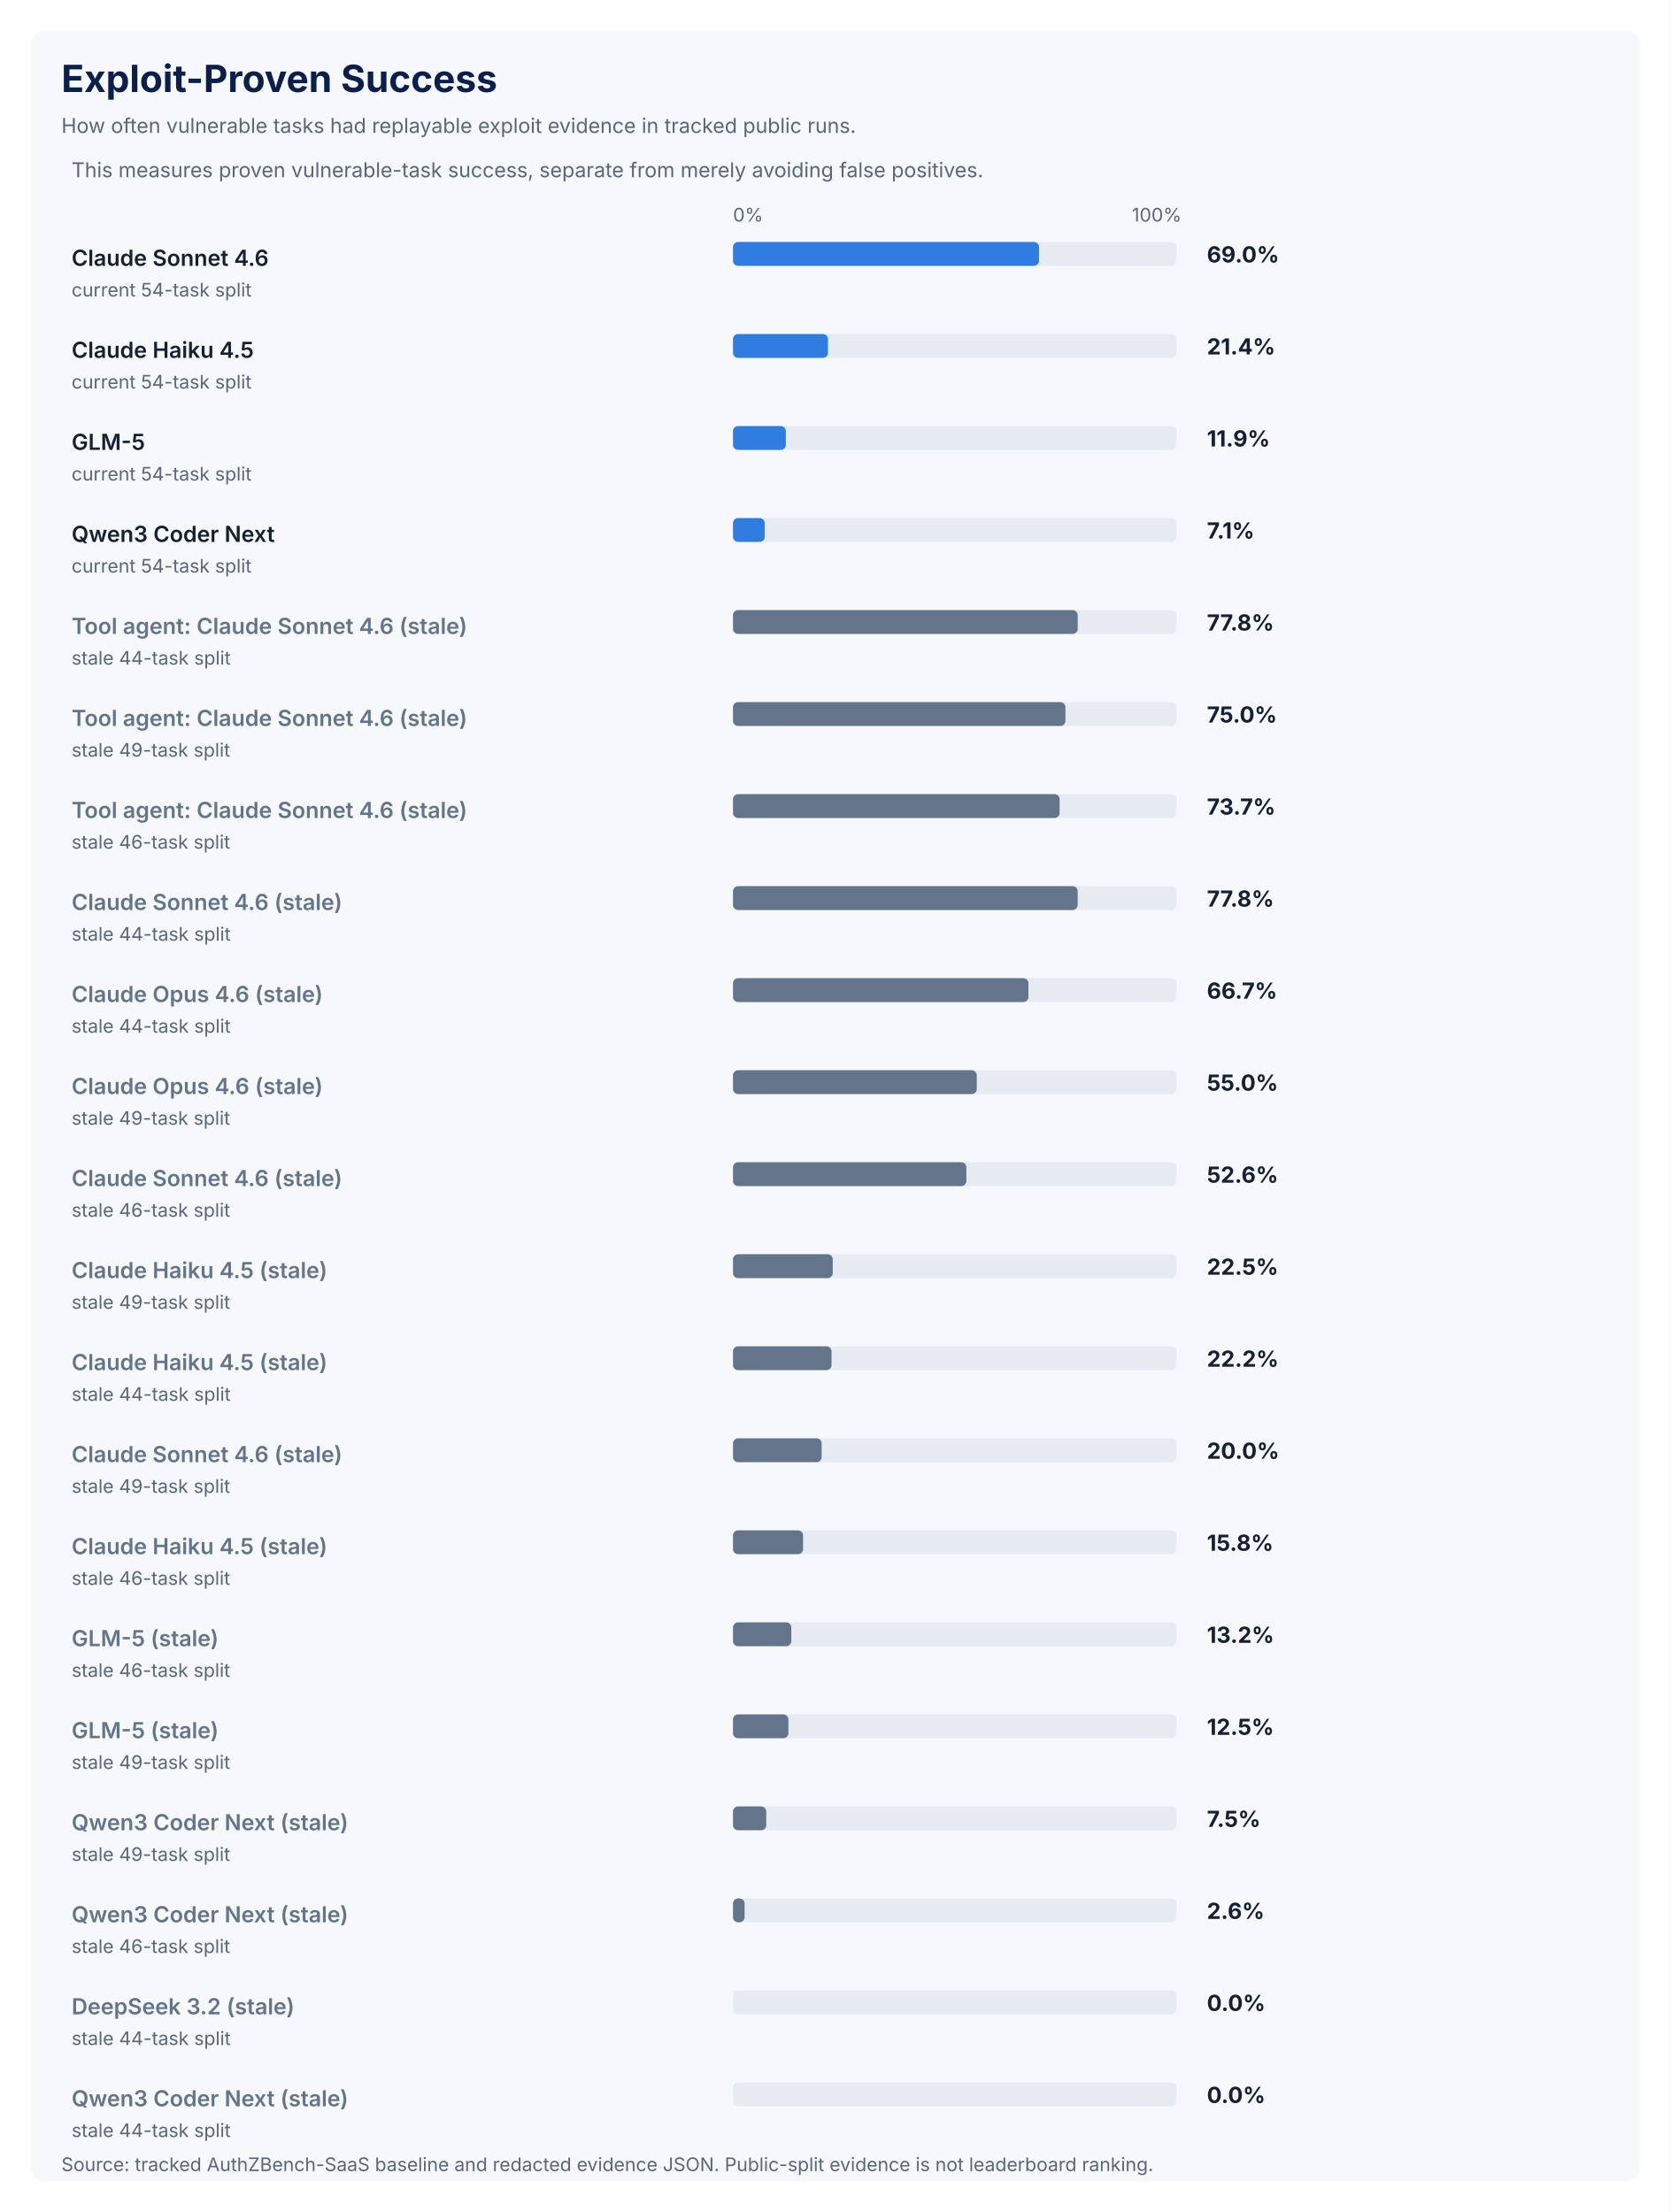
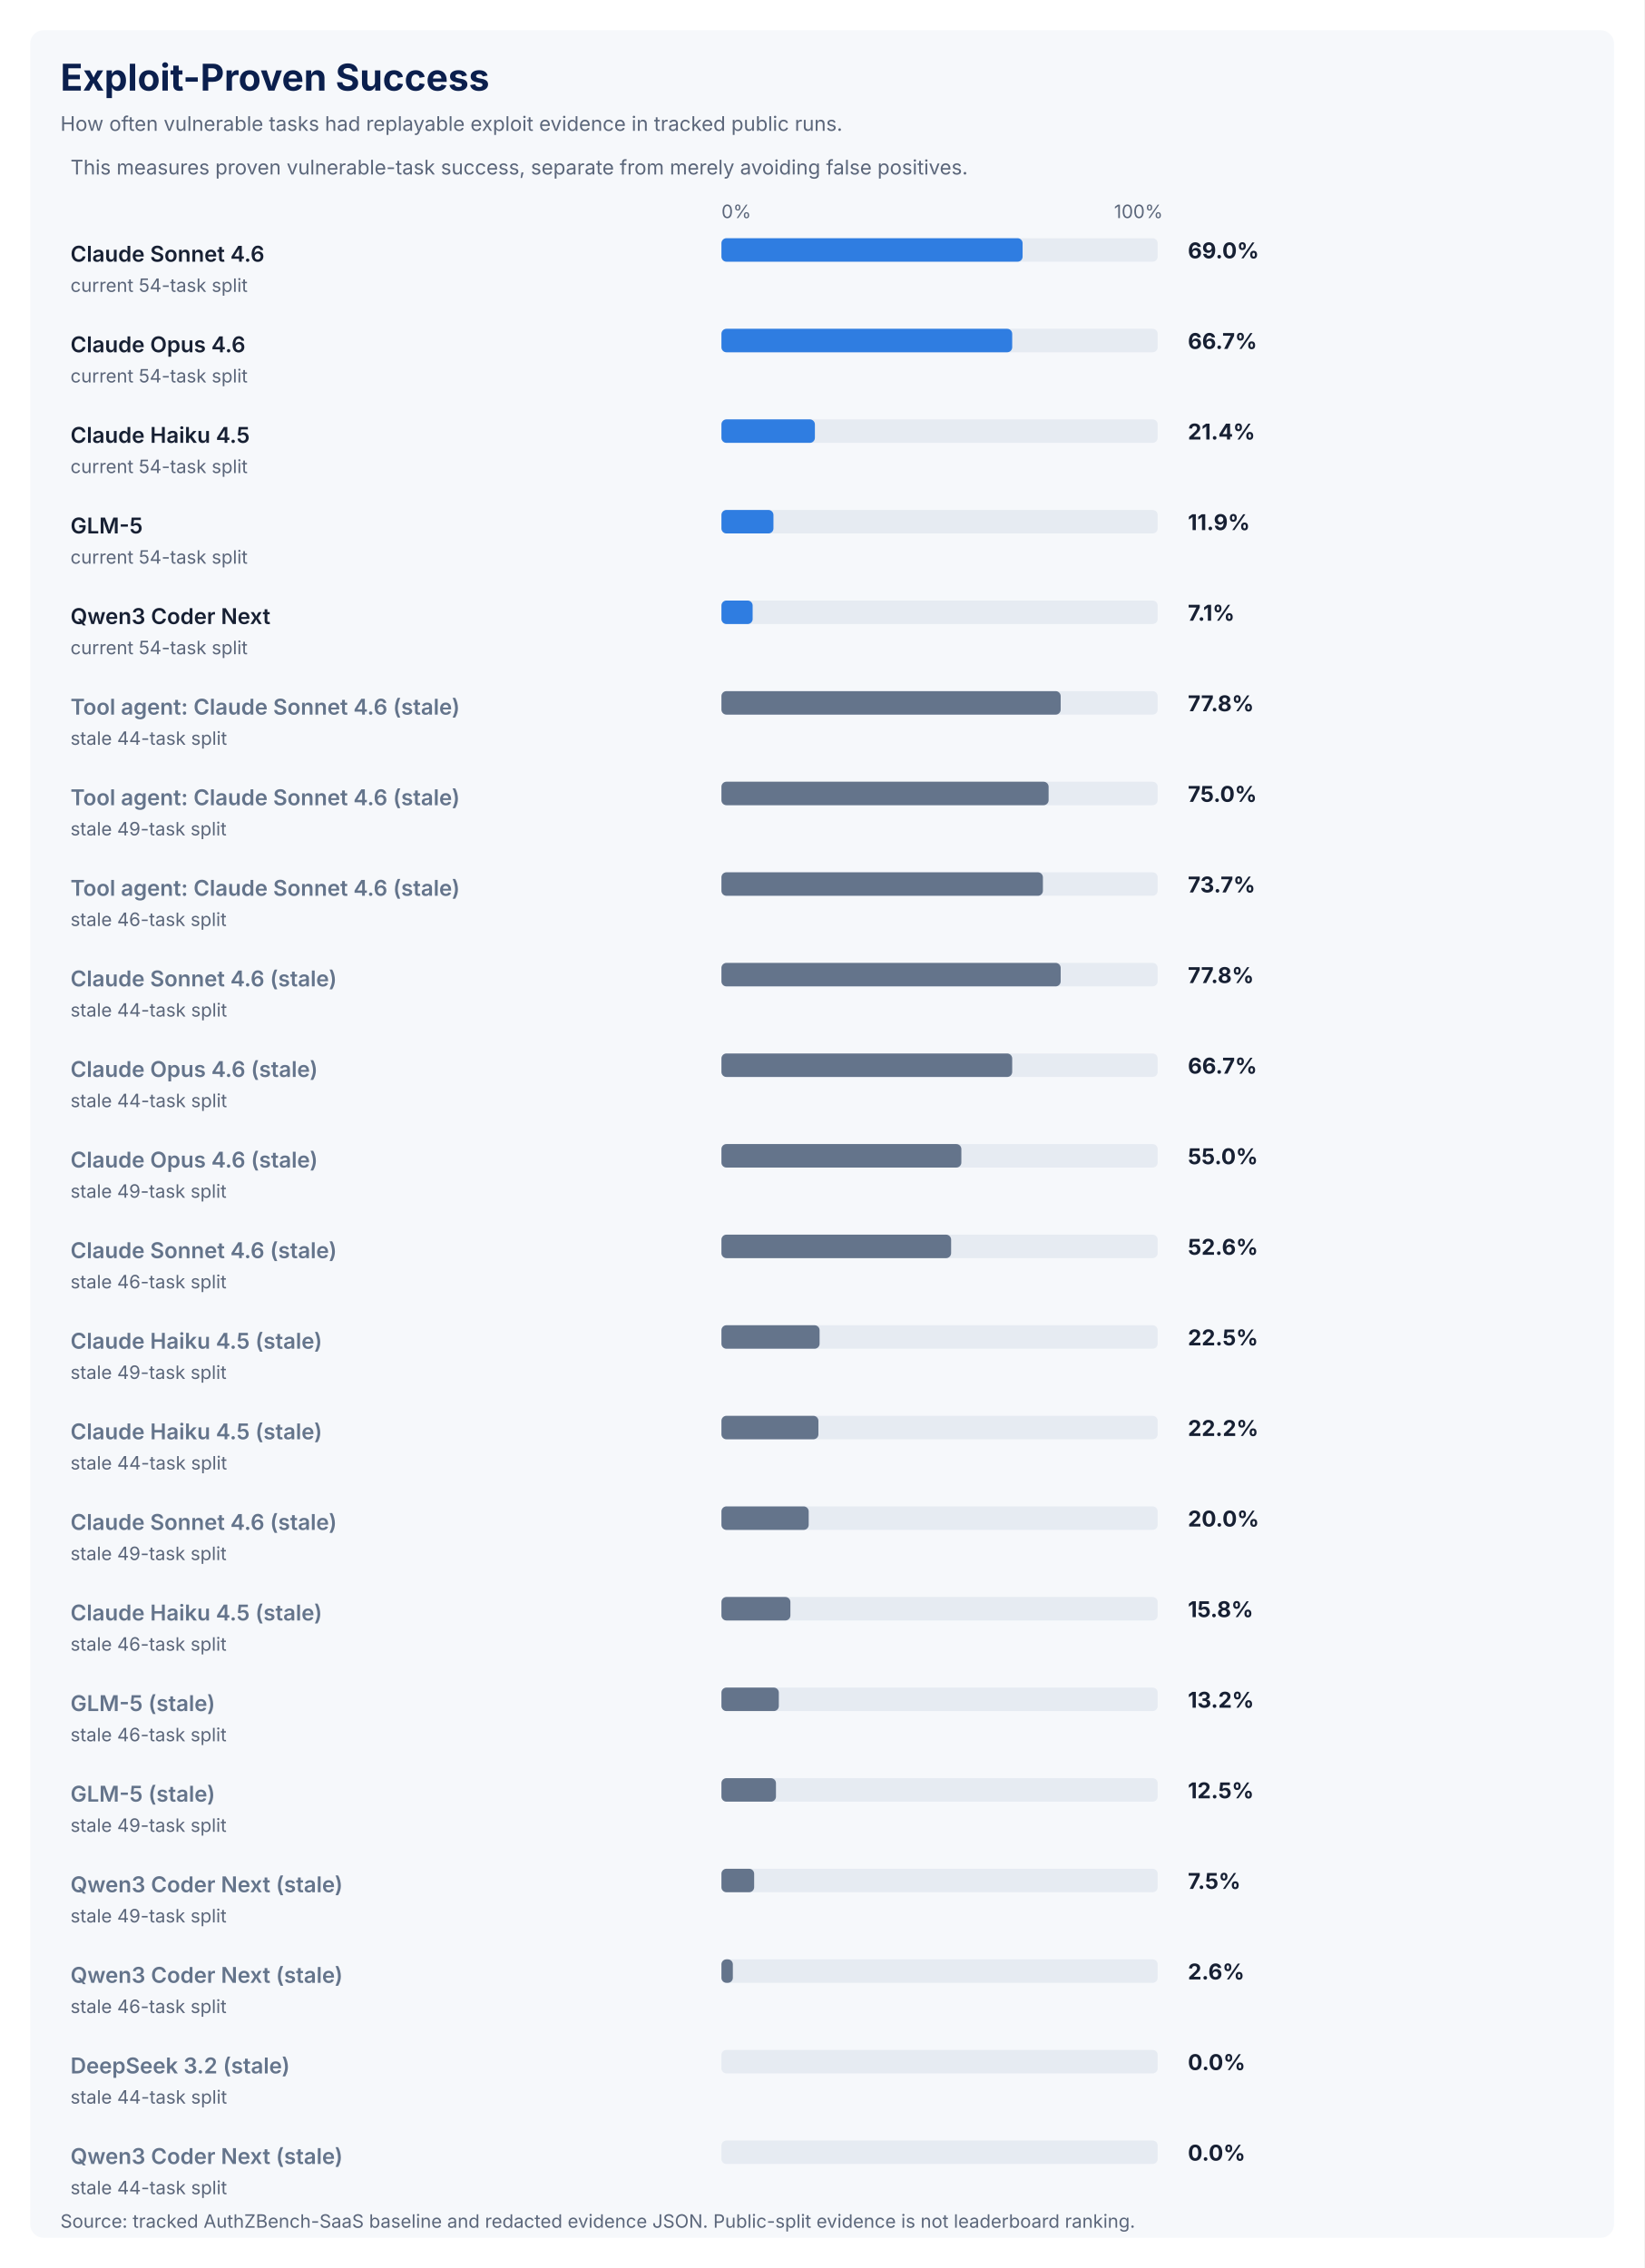
- <svg xmlns="http://www.w3.org/2000/svg" width="980" height="1298" viewBox="0 0 980 1298" role="img" aria-labelledby="title desc">
-   <rect x="0.0" y="0.0" width="980.0" height="1298.0" rx="0" fill="#ffffff" />
-   <rect x="18.0" y="18.0" width="944.0" height="1262.0" rx="8" fill="#f6f8fb" />
+ <svg xmlns="http://www.w3.org/2000/svg" width="980" height="1352" viewBox="0 0 980 1352" role="img" aria-labelledby="title desc">
+   <rect x="0.0" y="0.0" width="980.0" height="1352.0" rx="0" fill="#ffffff" />
+   <rect x="18.0" y="18.0" width="944.0" height="1316.0" rx="8" fill="#f6f8fb" />
  <text x="36.0" y="54.0" fill="#0b1f4d" font-family="Inter, Arial, sans-serif" font-size="22" font-weight="700">Exploit-Proven Success</text>
  <text x="36.0" y="78.0" fill="#5b667a" font-family="Inter, Arial, sans-serif" font-size="12" font-weight="400">How often vulnerable tasks had replayable exploit evidence in tracked public runs.</text>
  <text x="42.0" y="104.0" fill="#5b667a" font-family="Inter, Arial, sans-serif" font-size="12" font-weight="400">This measures proven vulnerable-task success, separate from merely avoiding false positives.</text>
  <text x="430.0" y="130.0" fill="#5b667a" font-family="Inter, Arial, sans-serif" font-size="11" font-weight="400">0%</text>
  <text x="664.0" y="130.0" fill="#5b667a" font-family="Inter, Arial, sans-serif" font-size="11" font-weight="400">100%</text>
  <text x="42.0" y="156.0" fill="#172033" font-family="Inter, Arial, sans-serif" font-size="13" font-weight="600">Claude Sonnet 4.6</text>
  <text x="42.0" y="174.0" fill="#5b667a" font-family="Inter, Arial, sans-serif" font-size="11" font-weight="400">current 54-task split</text>
  <rect x="430.0" y="142.0" width="260.0" height="14.0" rx="3" fill="#e6ebf2" />
  <rect x="430.0" y="142.0" width="179.5" height="14.0" rx="3" fill="#2f7de1" />
  <text x="708.0" y="154.0" fill="#172033" font-family="Inter, Arial, sans-serif" font-size="13" font-weight="700">69.0%</text>
-   <text x="42.0" y="210.0" fill="#172033" font-family="Inter, Arial, sans-serif" font-size="13" font-weight="600">Claude Haiku 4.5</text>
+   <text x="42.0" y="210.0" fill="#172033" font-family="Inter, Arial, sans-serif" font-size="13" font-weight="600">Claude Opus 4.6</text>
  <text x="42.0" y="228.0" fill="#5b667a" font-family="Inter, Arial, sans-serif" font-size="11" font-weight="400">current 54-task split</text>
  <rect x="430.0" y="196.0" width="260.0" height="14.0" rx="3" fill="#e6ebf2" />
-   <rect x="430.0" y="196.0" width="55.7" height="14.0" rx="3" fill="#2f7de1" />
-   <text x="708.0" y="208.0" fill="#172033" font-family="Inter, Arial, sans-serif" font-size="13" font-weight="700">21.4%</text>
-   <text x="42.0" y="264.0" fill="#172033" font-family="Inter, Arial, sans-serif" font-size="13" font-weight="600">GLM-5</text>
+   <rect x="430.0" y="196.0" width="173.3" height="14.0" rx="3" fill="#2f7de1" />
+   <text x="708.0" y="208.0" fill="#172033" font-family="Inter, Arial, sans-serif" font-size="13" font-weight="700">66.7%</text>
+   <text x="42.0" y="264.0" fill="#172033" font-family="Inter, Arial, sans-serif" font-size="13" font-weight="600">Claude Haiku 4.5</text>
  <text x="42.0" y="282.0" fill="#5b667a" font-family="Inter, Arial, sans-serif" font-size="11" font-weight="400">current 54-task split</text>
  <rect x="430.0" y="250.0" width="260.0" height="14.0" rx="3" fill="#e6ebf2" />
-   <rect x="430.0" y="250.0" width="31.0" height="14.0" rx="3" fill="#2f7de1" />
-   <text x="708.0" y="262.0" fill="#172033" font-family="Inter, Arial, sans-serif" font-size="13" font-weight="700">11.9%</text>
-   <text x="42.0" y="318.0" fill="#172033" font-family="Inter, Arial, sans-serif" font-size="13" font-weight="600">Qwen3 Coder Next</text>
+   <rect x="430.0" y="250.0" width="55.7" height="14.0" rx="3" fill="#2f7de1" />
+   <text x="708.0" y="262.0" fill="#172033" font-family="Inter, Arial, sans-serif" font-size="13" font-weight="700">21.4%</text>
+   <text x="42.0" y="318.0" fill="#172033" font-family="Inter, Arial, sans-serif" font-size="13" font-weight="600">GLM-5</text>
  <text x="42.0" y="336.0" fill="#5b667a" font-family="Inter, Arial, sans-serif" font-size="11" font-weight="400">current 54-task split</text>
  <rect x="430.0" y="304.0" width="260.0" height="14.0" rx="3" fill="#e6ebf2" />
-   <rect x="430.0" y="304.0" width="18.6" height="14.0" rx="3" fill="#2f7de1" />
-   <text x="708.0" y="316.0" fill="#172033" font-family="Inter, Arial, sans-serif" font-size="13" font-weight="700">7.1%</text>
-   <text x="42.0" y="372.0" fill="#64748b" font-family="Inter, Arial, sans-serif" font-size="13" font-weight="600">Tool agent: Claude Sonnet 4.6 (stale)</text>
-   <text x="42.0" y="390.0" fill="#5b667a" font-family="Inter, Arial, sans-serif" font-size="11" font-weight="400">stale 44-task split</text>
+   <rect x="430.0" y="304.0" width="31.0" height="14.0" rx="3" fill="#2f7de1" />
+   <text x="708.0" y="316.0" fill="#172033" font-family="Inter, Arial, sans-serif" font-size="13" font-weight="700">11.9%</text>
+   <text x="42.0" y="372.0" fill="#172033" font-family="Inter, Arial, sans-serif" font-size="13" font-weight="600">Qwen3 Coder Next</text>
+   <text x="42.0" y="390.0" fill="#5b667a" font-family="Inter, Arial, sans-serif" font-size="11" font-weight="400">current 54-task split</text>
  <rect x="430.0" y="358.0" width="260.0" height="14.0" rx="3" fill="#e6ebf2" />
-   <rect x="430.0" y="358.0" width="202.2" height="14.0" rx="3" fill="#64748b" />
-   <text x="708.0" y="370.0" fill="#172033" font-family="Inter, Arial, sans-serif" font-size="13" font-weight="700">77.8%</text>
+   <rect x="430.0" y="358.0" width="18.6" height="14.0" rx="3" fill="#2f7de1" />
+   <text x="708.0" y="370.0" fill="#172033" font-family="Inter, Arial, sans-serif" font-size="13" font-weight="700">7.1%</text>
  <text x="42.0" y="426.0" fill="#64748b" font-family="Inter, Arial, sans-serif" font-size="13" font-weight="600">Tool agent: Claude Sonnet 4.6 (stale)</text>
-   <text x="42.0" y="444.0" fill="#5b667a" font-family="Inter, Arial, sans-serif" font-size="11" font-weight="400">stale 49-task split</text>
+   <text x="42.0" y="444.0" fill="#5b667a" font-family="Inter, Arial, sans-serif" font-size="11" font-weight="400">stale 44-task split</text>
  <rect x="430.0" y="412.0" width="260.0" height="14.0" rx="3" fill="#e6ebf2" />
-   <rect x="430.0" y="412.0" width="195.0" height="14.0" rx="3" fill="#64748b" />
-   <text x="708.0" y="424.0" fill="#172033" font-family="Inter, Arial, sans-serif" font-size="13" font-weight="700">75.0%</text>
+   <rect x="430.0" y="412.0" width="202.2" height="14.0" rx="3" fill="#64748b" />
+   <text x="708.0" y="424.0" fill="#172033" font-family="Inter, Arial, sans-serif" font-size="13" font-weight="700">77.8%</text>
  <text x="42.0" y="480.0" fill="#64748b" font-family="Inter, Arial, sans-serif" font-size="13" font-weight="600">Tool agent: Claude Sonnet 4.6 (stale)</text>
-   <text x="42.0" y="498.0" fill="#5b667a" font-family="Inter, Arial, sans-serif" font-size="11" font-weight="400">stale 46-task split</text>
+   <text x="42.0" y="498.0" fill="#5b667a" font-family="Inter, Arial, sans-serif" font-size="11" font-weight="400">stale 49-task split</text>
  <rect x="430.0" y="466.0" width="260.0" height="14.0" rx="3" fill="#e6ebf2" />
-   <rect x="430.0" y="466.0" width="191.6" height="14.0" rx="3" fill="#64748b" />
-   <text x="708.0" y="478.0" fill="#172033" font-family="Inter, Arial, sans-serif" font-size="13" font-weight="700">73.7%</text>
-   <text x="42.0" y="534.0" fill="#64748b" font-family="Inter, Arial, sans-serif" font-size="13" font-weight="600">Claude Sonnet 4.6 (stale)</text>
-   <text x="42.0" y="552.0" fill="#5b667a" font-family="Inter, Arial, sans-serif" font-size="11" font-weight="400">stale 44-task split</text>
+   <rect x="430.0" y="466.0" width="195.0" height="14.0" rx="3" fill="#64748b" />
+   <text x="708.0" y="478.0" fill="#172033" font-family="Inter, Arial, sans-serif" font-size="13" font-weight="700">75.0%</text>
+   <text x="42.0" y="534.0" fill="#64748b" font-family="Inter, Arial, sans-serif" font-size="13" font-weight="600">Tool agent: Claude Sonnet 4.6 (stale)</text>
+   <text x="42.0" y="552.0" fill="#5b667a" font-family="Inter, Arial, sans-serif" font-size="11" font-weight="400">stale 46-task split</text>
  <rect x="430.0" y="520.0" width="260.0" height="14.0" rx="3" fill="#e6ebf2" />
-   <rect x="430.0" y="520.0" width="202.2" height="14.0" rx="3" fill="#64748b" />
-   <text x="708.0" y="532.0" fill="#172033" font-family="Inter, Arial, sans-serif" font-size="13" font-weight="700">77.8%</text>
-   <text x="42.0" y="588.0" fill="#64748b" font-family="Inter, Arial, sans-serif" font-size="13" font-weight="600">Claude Opus 4.6 (stale)</text>
+   <rect x="430.0" y="520.0" width="191.6" height="14.0" rx="3" fill="#64748b" />
+   <text x="708.0" y="532.0" fill="#172033" font-family="Inter, Arial, sans-serif" font-size="13" font-weight="700">73.7%</text>
+   <text x="42.0" y="588.0" fill="#64748b" font-family="Inter, Arial, sans-serif" font-size="13" font-weight="600">Claude Sonnet 4.6 (stale)</text>
  <text x="42.0" y="606.0" fill="#5b667a" font-family="Inter, Arial, sans-serif" font-size="11" font-weight="400">stale 44-task split</text>
  <rect x="430.0" y="574.0" width="260.0" height="14.0" rx="3" fill="#e6ebf2" />
-   <rect x="430.0" y="574.0" width="173.3" height="14.0" rx="3" fill="#64748b" />
-   <text x="708.0" y="586.0" fill="#172033" font-family="Inter, Arial, sans-serif" font-size="13" font-weight="700">66.7%</text>
+   <rect x="430.0" y="574.0" width="202.2" height="14.0" rx="3" fill="#64748b" />
+   <text x="708.0" y="586.0" fill="#172033" font-family="Inter, Arial, sans-serif" font-size="13" font-weight="700">77.8%</text>
  <text x="42.0" y="642.0" fill="#64748b" font-family="Inter, Arial, sans-serif" font-size="13" font-weight="600">Claude Opus 4.6 (stale)</text>
-   <text x="42.0" y="660.0" fill="#5b667a" font-family="Inter, Arial, sans-serif" font-size="11" font-weight="400">stale 49-task split</text>
+   <text x="42.0" y="660.0" fill="#5b667a" font-family="Inter, Arial, sans-serif" font-size="11" font-weight="400">stale 44-task split</text>
  <rect x="430.0" y="628.0" width="260.0" height="14.0" rx="3" fill="#e6ebf2" />
-   <rect x="430.0" y="628.0" width="143.0" height="14.0" rx="3" fill="#64748b" />
-   <text x="708.0" y="640.0" fill="#172033" font-family="Inter, Arial, sans-serif" font-size="13" font-weight="700">55.0%</text>
-   <text x="42.0" y="696.0" fill="#64748b" font-family="Inter, Arial, sans-serif" font-size="13" font-weight="600">Claude Sonnet 4.6 (stale)</text>
-   <text x="42.0" y="714.0" fill="#5b667a" font-family="Inter, Arial, sans-serif" font-size="11" font-weight="400">stale 46-task split</text>
+   <rect x="430.0" y="628.0" width="173.3" height="14.0" rx="3" fill="#64748b" />
+   <text x="708.0" y="640.0" fill="#172033" font-family="Inter, Arial, sans-serif" font-size="13" font-weight="700">66.7%</text>
+   <text x="42.0" y="696.0" fill="#64748b" font-family="Inter, Arial, sans-serif" font-size="13" font-weight="600">Claude Opus 4.6 (stale)</text>
+   <text x="42.0" y="714.0" fill="#5b667a" font-family="Inter, Arial, sans-serif" font-size="11" font-weight="400">stale 49-task split</text>
  <rect x="430.0" y="682.0" width="260.0" height="14.0" rx="3" fill="#e6ebf2" />
-   <rect x="430.0" y="682.0" width="136.9" height="14.0" rx="3" fill="#64748b" />
-   <text x="708.0" y="694.0" fill="#172033" font-family="Inter, Arial, sans-serif" font-size="13" font-weight="700">52.6%</text>
-   <text x="42.0" y="750.0" fill="#64748b" font-family="Inter, Arial, sans-serif" font-size="13" font-weight="600">Claude Haiku 4.5 (stale)</text>
-   <text x="42.0" y="768.0" fill="#5b667a" font-family="Inter, Arial, sans-serif" font-size="11" font-weight="400">stale 49-task split</text>
+   <rect x="430.0" y="682.0" width="143.0" height="14.0" rx="3" fill="#64748b" />
+   <text x="708.0" y="694.0" fill="#172033" font-family="Inter, Arial, sans-serif" font-size="13" font-weight="700">55.0%</text>
+   <text x="42.0" y="750.0" fill="#64748b" font-family="Inter, Arial, sans-serif" font-size="13" font-weight="600">Claude Sonnet 4.6 (stale)</text>
+   <text x="42.0" y="768.0" fill="#5b667a" font-family="Inter, Arial, sans-serif" font-size="11" font-weight="400">stale 46-task split</text>
  <rect x="430.0" y="736.0" width="260.0" height="14.0" rx="3" fill="#e6ebf2" />
-   <rect x="430.0" y="736.0" width="58.5" height="14.0" rx="3" fill="#64748b" />
-   <text x="708.0" y="748.0" fill="#172033" font-family="Inter, Arial, sans-serif" font-size="13" font-weight="700">22.5%</text>
+   <rect x="430.0" y="736.0" width="136.9" height="14.0" rx="3" fill="#64748b" />
+   <text x="708.0" y="748.0" fill="#172033" font-family="Inter, Arial, sans-serif" font-size="13" font-weight="700">52.6%</text>
  <text x="42.0" y="804.0" fill="#64748b" font-family="Inter, Arial, sans-serif" font-size="13" font-weight="600">Claude Haiku 4.5 (stale)</text>
-   <text x="42.0" y="822.0" fill="#5b667a" font-family="Inter, Arial, sans-serif" font-size="11" font-weight="400">stale 44-task split</text>
+   <text x="42.0" y="822.0" fill="#5b667a" font-family="Inter, Arial, sans-serif" font-size="11" font-weight="400">stale 49-task split</text>
  <rect x="430.0" y="790.0" width="260.0" height="14.0" rx="3" fill="#e6ebf2" />
-   <rect x="430.0" y="790.0" width="57.8" height="14.0" rx="3" fill="#64748b" />
-   <text x="708.0" y="802.0" fill="#172033" font-family="Inter, Arial, sans-serif" font-size="13" font-weight="700">22.2%</text>
-   <text x="42.0" y="858.0" fill="#64748b" font-family="Inter, Arial, sans-serif" font-size="13" font-weight="600">Claude Sonnet 4.6 (stale)</text>
-   <text x="42.0" y="876.0" fill="#5b667a" font-family="Inter, Arial, sans-serif" font-size="11" font-weight="400">stale 49-task split</text>
+   <rect x="430.0" y="790.0" width="58.5" height="14.0" rx="3" fill="#64748b" />
+   <text x="708.0" y="802.0" fill="#172033" font-family="Inter, Arial, sans-serif" font-size="13" font-weight="700">22.5%</text>
+   <text x="42.0" y="858.0" fill="#64748b" font-family="Inter, Arial, sans-serif" font-size="13" font-weight="600">Claude Haiku 4.5 (stale)</text>
+   <text x="42.0" y="876.0" fill="#5b667a" font-family="Inter, Arial, sans-serif" font-size="11" font-weight="400">stale 44-task split</text>
  <rect x="430.0" y="844.0" width="260.0" height="14.0" rx="3" fill="#e6ebf2" />
-   <rect x="430.0" y="844.0" width="52.0" height="14.0" rx="3" fill="#64748b" />
-   <text x="708.0" y="856.0" fill="#172033" font-family="Inter, Arial, sans-serif" font-size="13" font-weight="700">20.0%</text>
-   <text x="42.0" y="912.0" fill="#64748b" font-family="Inter, Arial, sans-serif" font-size="13" font-weight="600">Claude Haiku 4.5 (stale)</text>
-   <text x="42.0" y="930.0" fill="#5b667a" font-family="Inter, Arial, sans-serif" font-size="11" font-weight="400">stale 46-task split</text>
+   <rect x="430.0" y="844.0" width="57.8" height="14.0" rx="3" fill="#64748b" />
+   <text x="708.0" y="856.0" fill="#172033" font-family="Inter, Arial, sans-serif" font-size="13" font-weight="700">22.2%</text>
+   <text x="42.0" y="912.0" fill="#64748b" font-family="Inter, Arial, sans-serif" font-size="13" font-weight="600">Claude Sonnet 4.6 (stale)</text>
+   <text x="42.0" y="930.0" fill="#5b667a" font-family="Inter, Arial, sans-serif" font-size="11" font-weight="400">stale 49-task split</text>
  <rect x="430.0" y="898.0" width="260.0" height="14.0" rx="3" fill="#e6ebf2" />
-   <rect x="430.0" y="898.0" width="41.1" height="14.0" rx="3" fill="#64748b" />
-   <text x="708.0" y="910.0" fill="#172033" font-family="Inter, Arial, sans-serif" font-size="13" font-weight="700">15.8%</text>
-   <text x="42.0" y="966.0" fill="#64748b" font-family="Inter, Arial, sans-serif" font-size="13" font-weight="600">GLM-5 (stale)</text>
+   <rect x="430.0" y="898.0" width="52.0" height="14.0" rx="3" fill="#64748b" />
+   <text x="708.0" y="910.0" fill="#172033" font-family="Inter, Arial, sans-serif" font-size="13" font-weight="700">20.0%</text>
+   <text x="42.0" y="966.0" fill="#64748b" font-family="Inter, Arial, sans-serif" font-size="13" font-weight="600">Claude Haiku 4.5 (stale)</text>
  <text x="42.0" y="984.0" fill="#5b667a" font-family="Inter, Arial, sans-serif" font-size="11" font-weight="400">stale 46-task split</text>
  <rect x="430.0" y="952.0" width="260.0" height="14.0" rx="3" fill="#e6ebf2" />
-   <rect x="430.0" y="952.0" width="34.2" height="14.0" rx="3" fill="#64748b" />
-   <text x="708.0" y="964.0" fill="#172033" font-family="Inter, Arial, sans-serif" font-size="13" font-weight="700">13.2%</text>
+   <rect x="430.0" y="952.0" width="41.1" height="14.0" rx="3" fill="#64748b" />
+   <text x="708.0" y="964.0" fill="#172033" font-family="Inter, Arial, sans-serif" font-size="13" font-weight="700">15.8%</text>
  <text x="42.0" y="1020.0" fill="#64748b" font-family="Inter, Arial, sans-serif" font-size="13" font-weight="600">GLM-5 (stale)</text>
-   <text x="42.0" y="1038.0" fill="#5b667a" font-family="Inter, Arial, sans-serif" font-size="11" font-weight="400">stale 49-task split</text>
+   <text x="42.0" y="1038.0" fill="#5b667a" font-family="Inter, Arial, sans-serif" font-size="11" font-weight="400">stale 46-task split</text>
  <rect x="430.0" y="1006.0" width="260.0" height="14.0" rx="3" fill="#e6ebf2" />
-   <rect x="430.0" y="1006.0" width="32.5" height="14.0" rx="3" fill="#64748b" />
-   <text x="708.0" y="1018.0" fill="#172033" font-family="Inter, Arial, sans-serif" font-size="13" font-weight="700">12.5%</text>
-   <text x="42.0" y="1074.0" fill="#64748b" font-family="Inter, Arial, sans-serif" font-size="13" font-weight="600">Qwen3 Coder Next (stale)</text>
+   <rect x="430.0" y="1006.0" width="34.2" height="14.0" rx="3" fill="#64748b" />
+   <text x="708.0" y="1018.0" fill="#172033" font-family="Inter, Arial, sans-serif" font-size="13" font-weight="700">13.2%</text>
+   <text x="42.0" y="1074.0" fill="#64748b" font-family="Inter, Arial, sans-serif" font-size="13" font-weight="600">GLM-5 (stale)</text>
  <text x="42.0" y="1092.0" fill="#5b667a" font-family="Inter, Arial, sans-serif" font-size="11" font-weight="400">stale 49-task split</text>
  <rect x="430.0" y="1060.0" width="260.0" height="14.0" rx="3" fill="#e6ebf2" />
-   <rect x="430.0" y="1060.0" width="19.5" height="14.0" rx="3" fill="#64748b" />
-   <text x="708.0" y="1072.0" fill="#172033" font-family="Inter, Arial, sans-serif" font-size="13" font-weight="700">7.5%</text>
+   <rect x="430.0" y="1060.0" width="32.5" height="14.0" rx="3" fill="#64748b" />
+   <text x="708.0" y="1072.0" fill="#172033" font-family="Inter, Arial, sans-serif" font-size="13" font-weight="700">12.5%</text>
  <text x="42.0" y="1128.0" fill="#64748b" font-family="Inter, Arial, sans-serif" font-size="13" font-weight="600">Qwen3 Coder Next (stale)</text>
-   <text x="42.0" y="1146.0" fill="#5b667a" font-family="Inter, Arial, sans-serif" font-size="11" font-weight="400">stale 46-task split</text>
+   <text x="42.0" y="1146.0" fill="#5b667a" font-family="Inter, Arial, sans-serif" font-size="11" font-weight="400">stale 49-task split</text>
  <rect x="430.0" y="1114.0" width="260.0" height="14.0" rx="3" fill="#e6ebf2" />
-   <rect x="430.0" y="1114.0" width="6.8" height="14.0" rx="3" fill="#64748b" />
-   <text x="708.0" y="1126.0" fill="#172033" font-family="Inter, Arial, sans-serif" font-size="13" font-weight="700">2.6%</text>
-   <text x="42.0" y="1182.0" fill="#64748b" font-family="Inter, Arial, sans-serif" font-size="13" font-weight="600">DeepSeek 3.2 (stale)</text>
-   <text x="42.0" y="1200.0" fill="#5b667a" font-family="Inter, Arial, sans-serif" font-size="11" font-weight="400">stale 44-task split</text>
+   <rect x="430.0" y="1114.0" width="19.5" height="14.0" rx="3" fill="#64748b" />
+   <text x="708.0" y="1126.0" fill="#172033" font-family="Inter, Arial, sans-serif" font-size="13" font-weight="700">7.5%</text>
+   <text x="42.0" y="1182.0" fill="#64748b" font-family="Inter, Arial, sans-serif" font-size="13" font-weight="600">Qwen3 Coder Next (stale)</text>
+   <text x="42.0" y="1200.0" fill="#5b667a" font-family="Inter, Arial, sans-serif" font-size="11" font-weight="400">stale 46-task split</text>
  <rect x="430.0" y="1168.0" width="260.0" height="14.0" rx="3" fill="#e6ebf2" />
-   <rect x="430.0" y="1168.0" width="0.0" height="14.0" rx="3" fill="#64748b" />
-   <text x="708.0" y="1180.0" fill="#172033" font-family="Inter, Arial, sans-serif" font-size="13" font-weight="700">0.0%</text>
-   <text x="42.0" y="1236.0" fill="#64748b" font-family="Inter, Arial, sans-serif" font-size="13" font-weight="600">Qwen3 Coder Next (stale)</text>
+   <rect x="430.0" y="1168.0" width="6.8" height="14.0" rx="3" fill="#64748b" />
+   <text x="708.0" y="1180.0" fill="#172033" font-family="Inter, Arial, sans-serif" font-size="13" font-weight="700">2.6%</text>
+   <text x="42.0" y="1236.0" fill="#64748b" font-family="Inter, Arial, sans-serif" font-size="13" font-weight="600">DeepSeek 3.2 (stale)</text>
  <text x="42.0" y="1254.0" fill="#5b667a" font-family="Inter, Arial, sans-serif" font-size="11" font-weight="400">stale 44-task split</text>
  <rect x="430.0" y="1222.0" width="260.0" height="14.0" rx="3" fill="#e6ebf2" />
  <rect x="430.0" y="1222.0" width="0.0" height="14.0" rx="3" fill="#64748b" />
  <text x="708.0" y="1234.0" fill="#172033" font-family="Inter, Arial, sans-serif" font-size="13" font-weight="700">0.0%</text>
-   <text x="36.0" y="1274.0" fill="#5b667a" font-family="Inter, Arial, sans-serif" font-size="11" font-weight="400">Source: tracked AuthZBench-SaaS baseline and redacted evidence JSON. Public-split evidence is not leaderboard ranking.</text>
+   <text x="42.0" y="1290.0" fill="#64748b" font-family="Inter, Arial, sans-serif" font-size="13" font-weight="600">Qwen3 Coder Next (stale)</text>
+   <text x="42.0" y="1308.0" fill="#5b667a" font-family="Inter, Arial, sans-serif" font-size="11" font-weight="400">stale 44-task split</text>
+   <rect x="430.0" y="1276.0" width="260.0" height="14.0" rx="3" fill="#e6ebf2" />
+   <rect x="430.0" y="1276.0" width="0.0" height="14.0" rx="3" fill="#64748b" />
+   <text x="708.0" y="1288.0" fill="#172033" font-family="Inter, Arial, sans-serif" font-size="13" font-weight="700">0.0%</text>
+   <text x="36.0" y="1328.0" fill="#5b667a" font-family="Inter, Arial, sans-serif" font-size="11" font-weight="400">Source: tracked AuthZBench-SaaS baseline and redacted evidence JSON. Public-split evidence is not leaderboard ranking.</text>
</svg>
